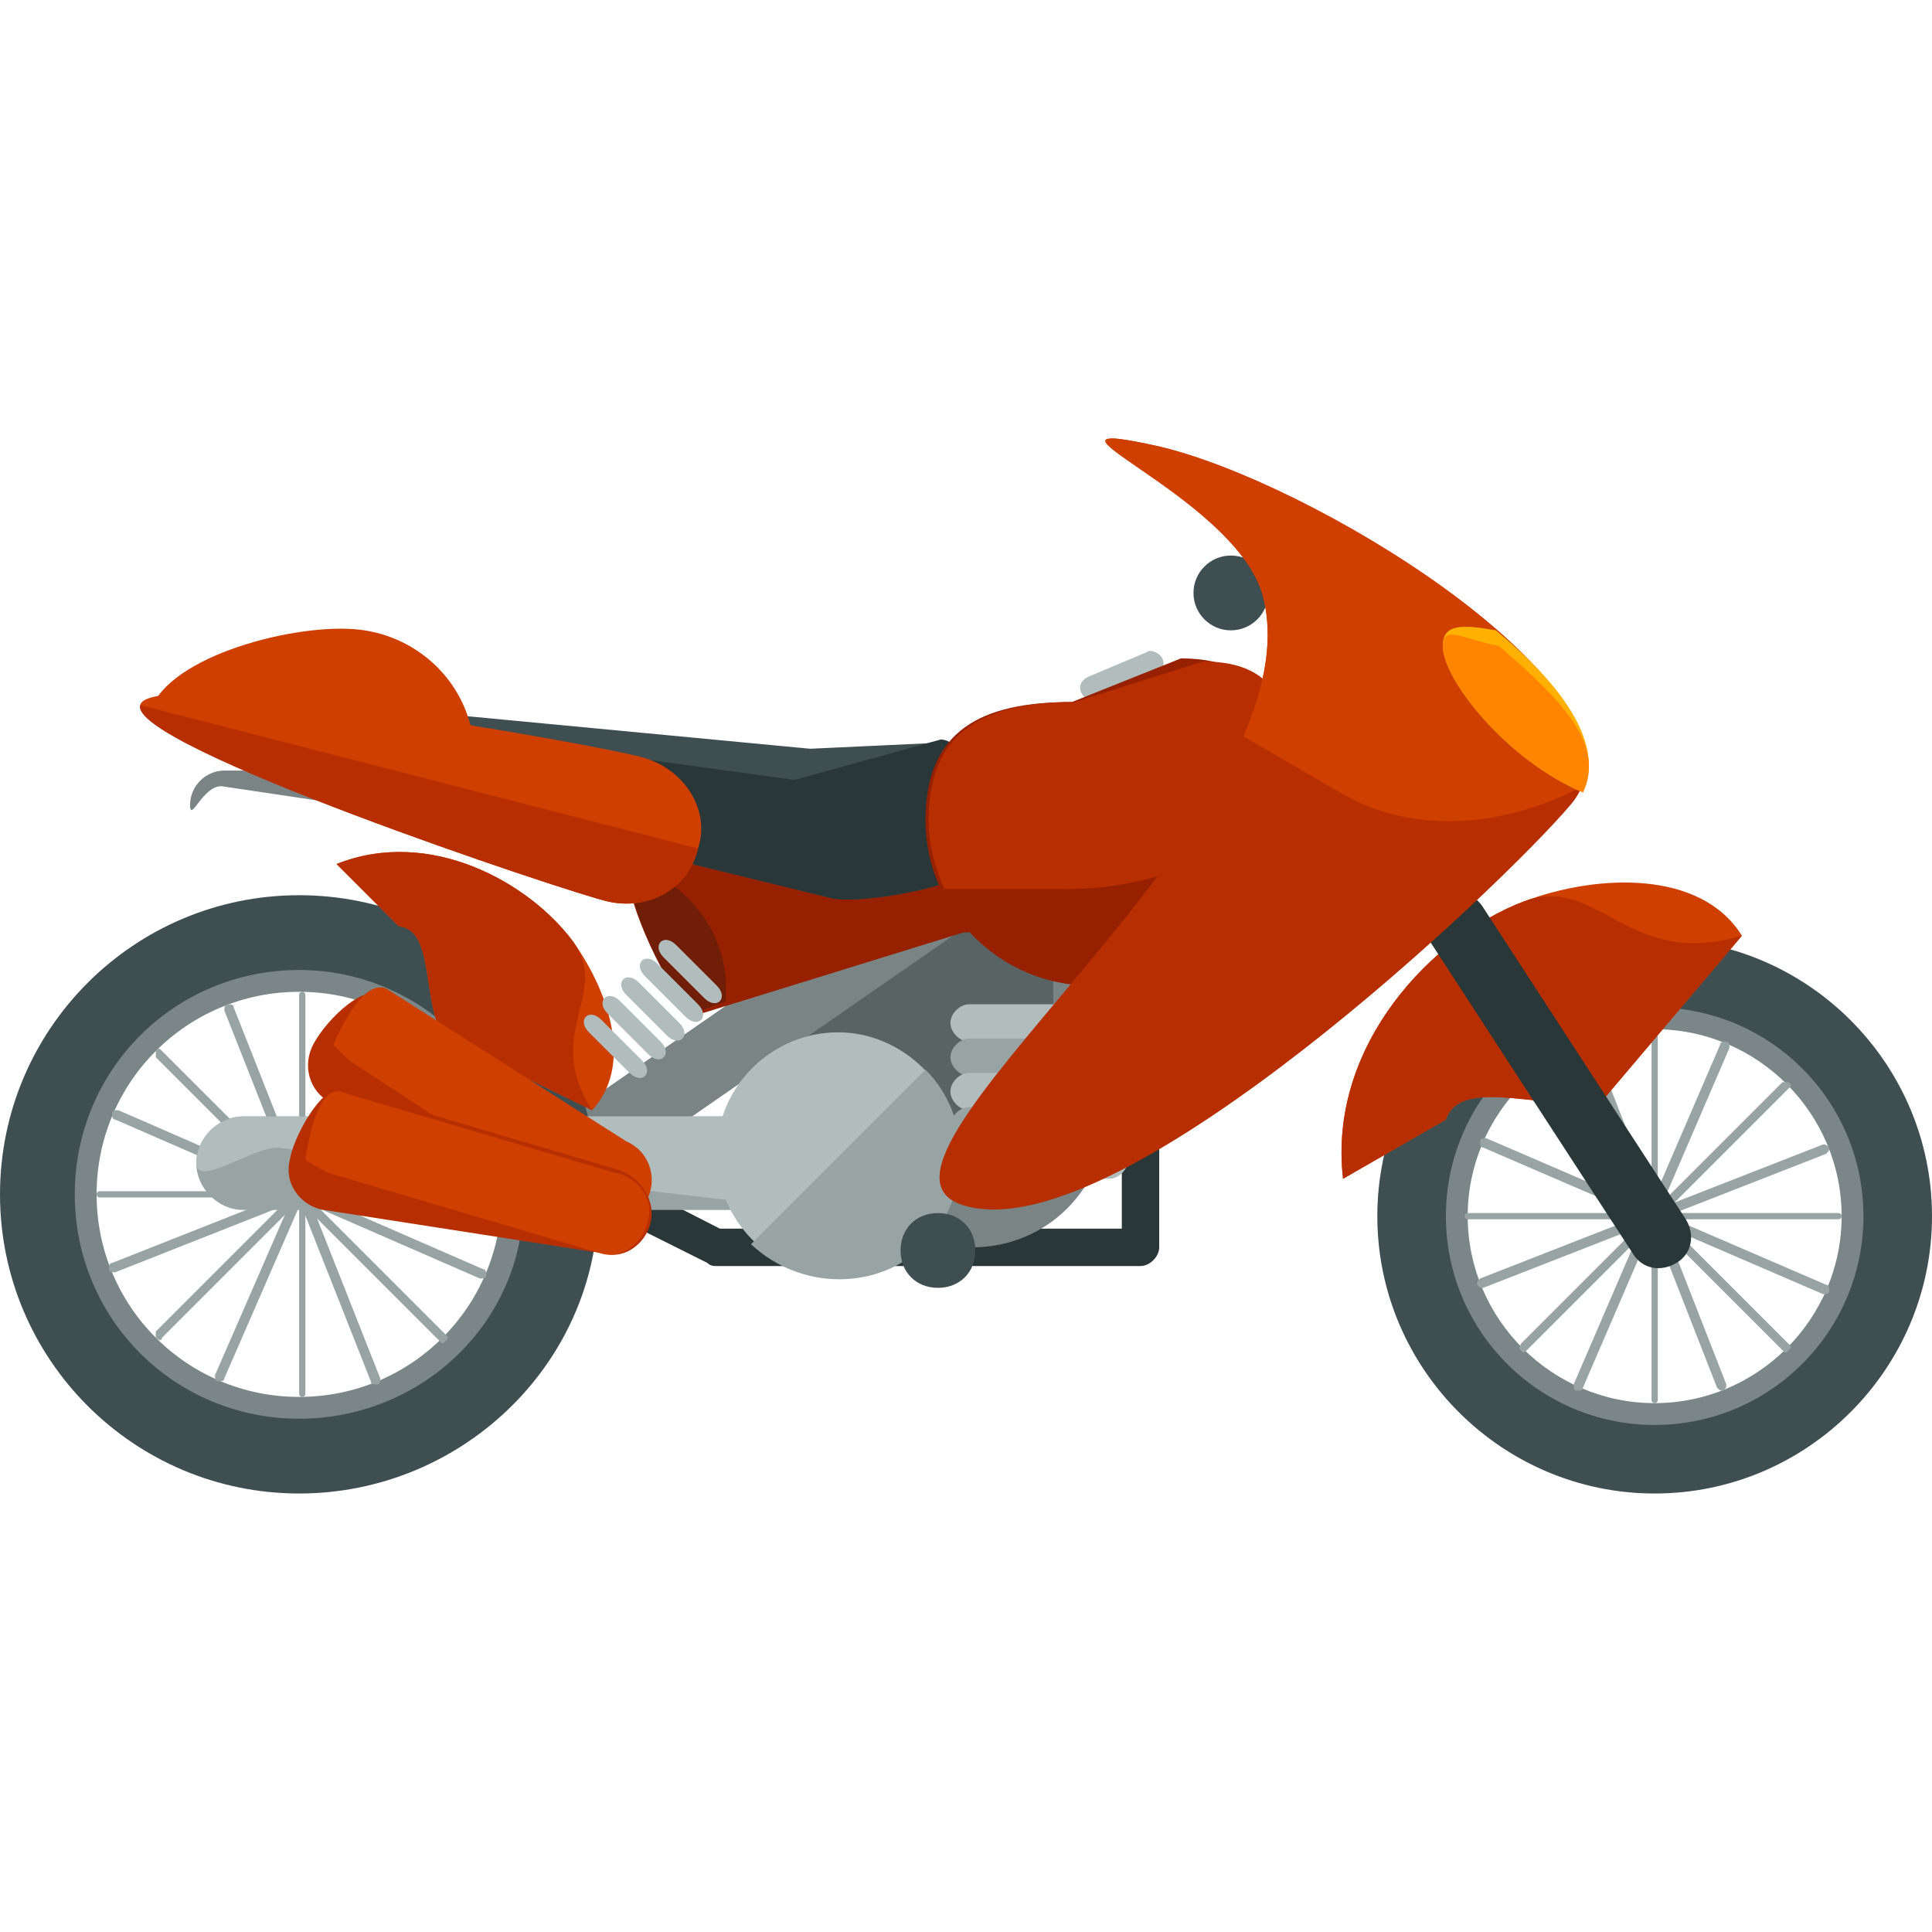
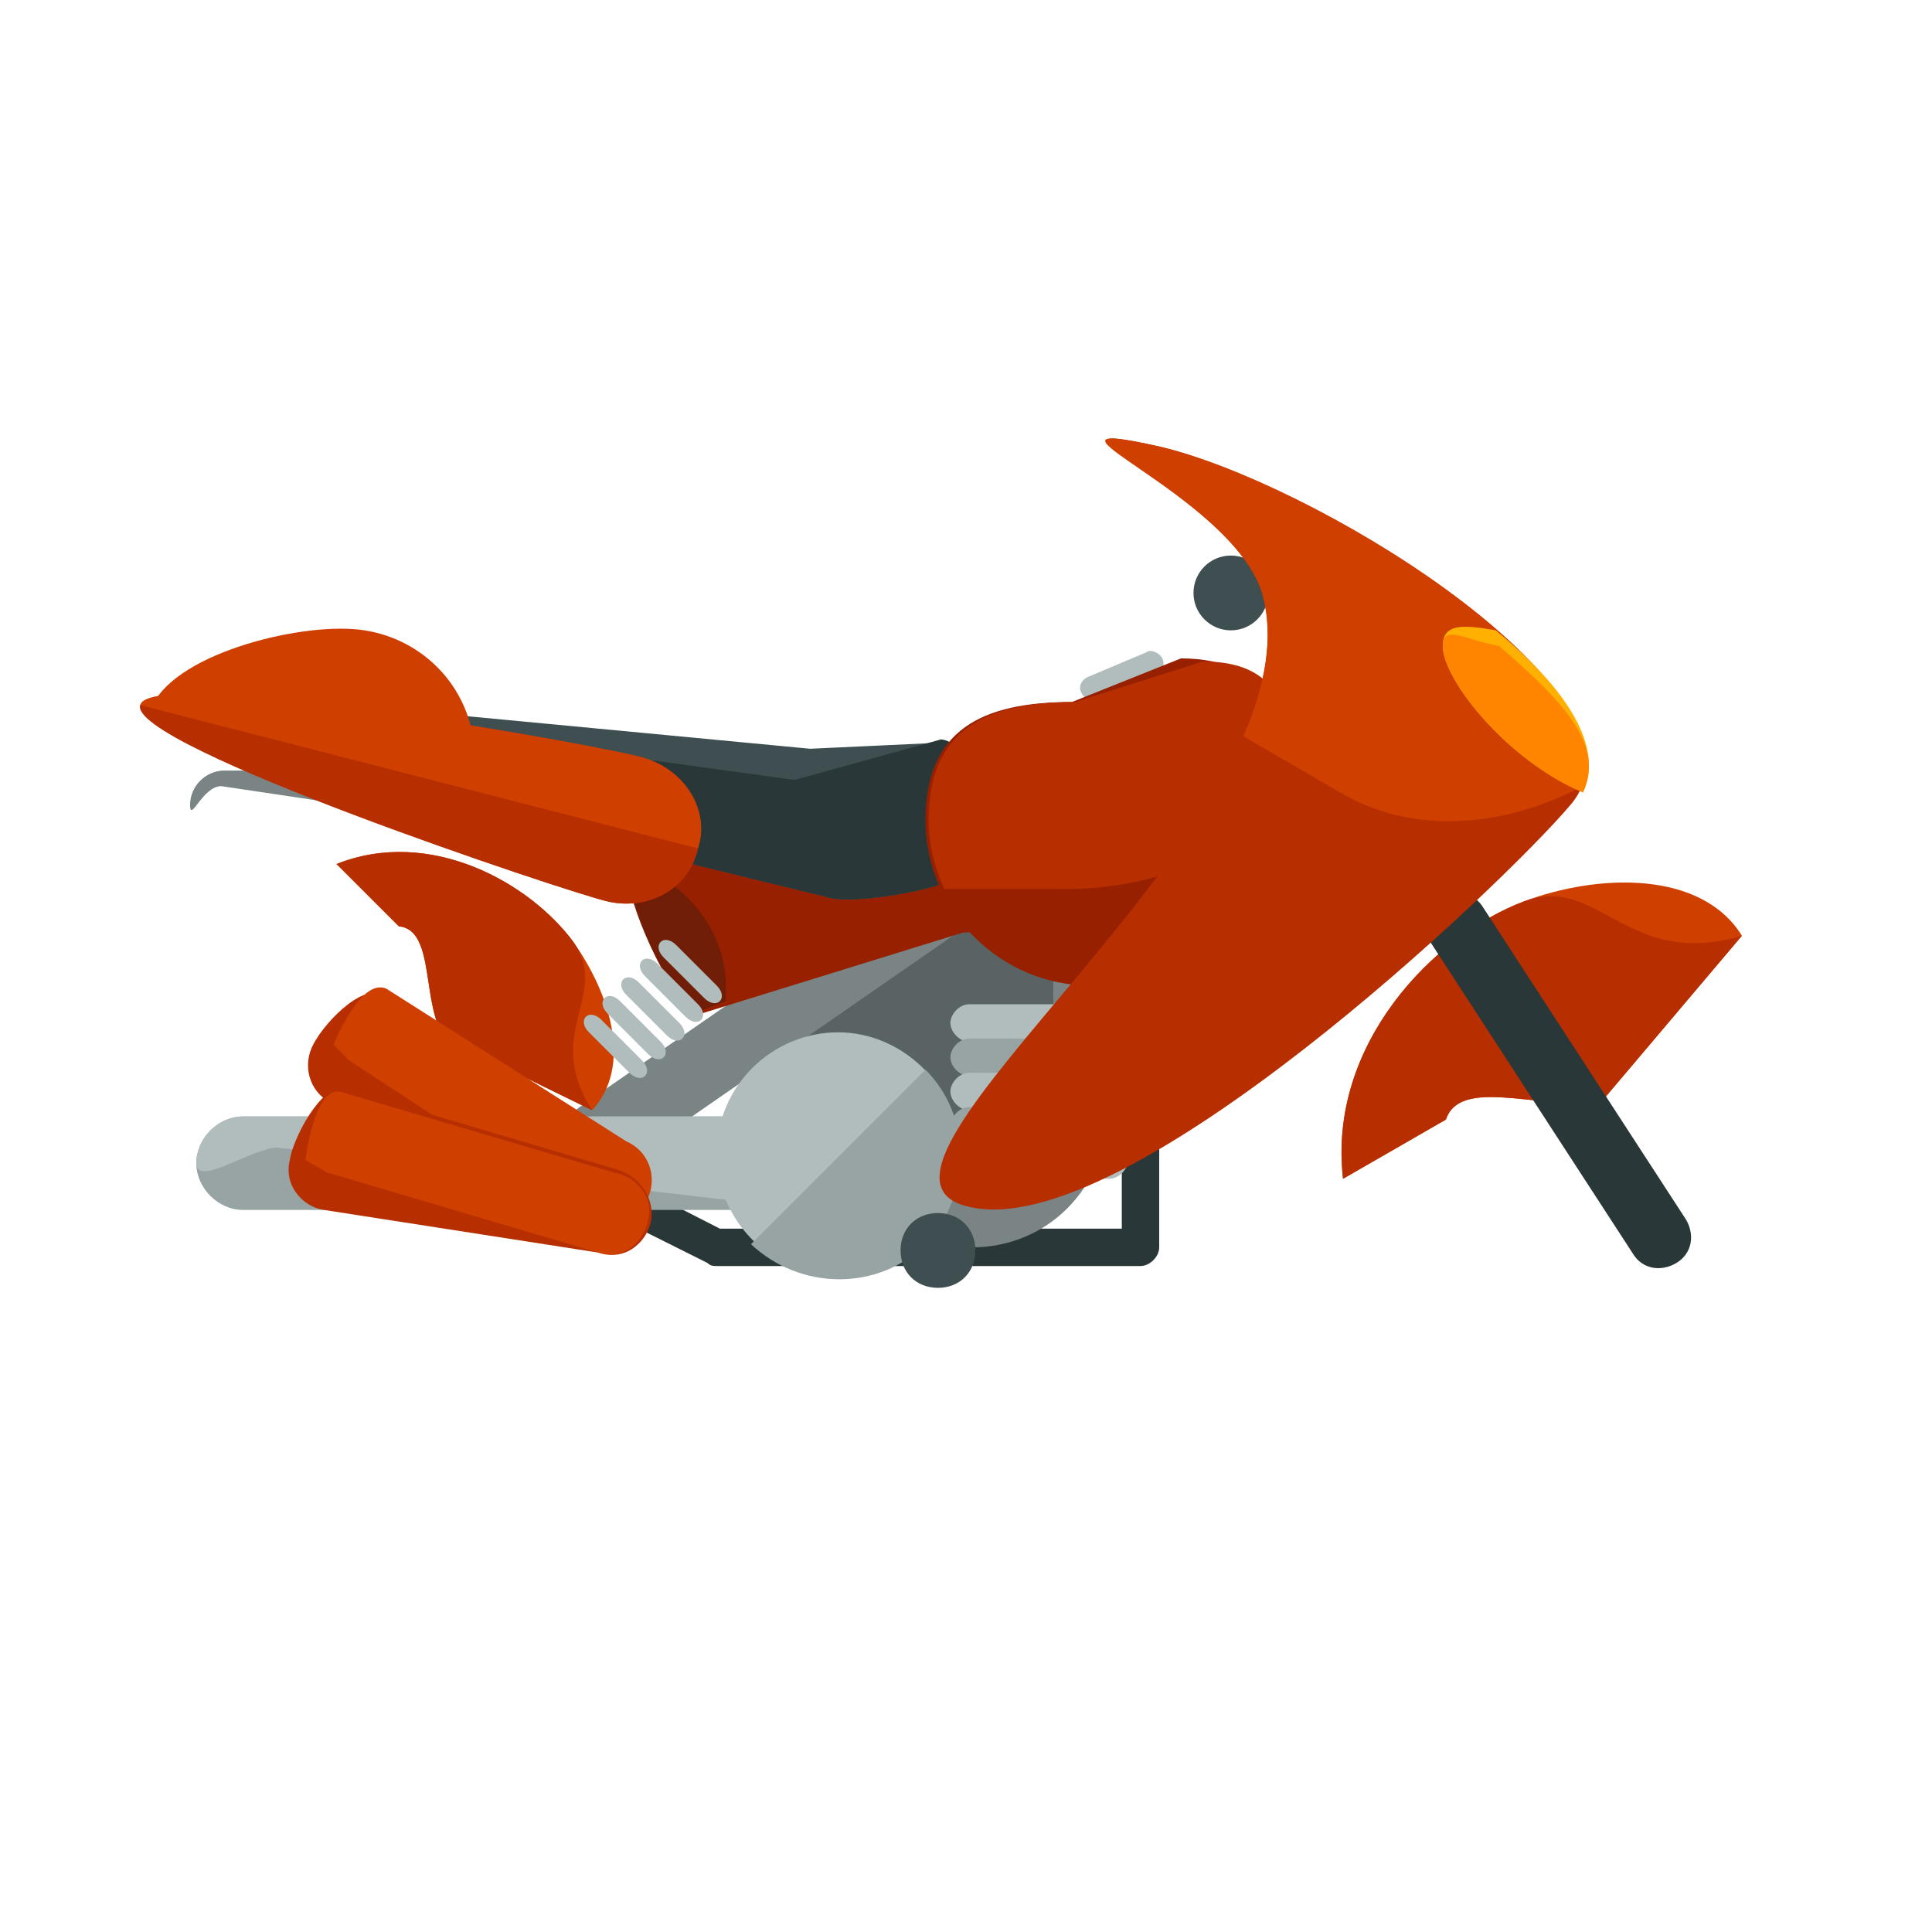
- <svg xmlns="http://www.w3.org/2000/svg" height="800px" width="800px" version="1.1" id="Layer_1" viewBox="0 0 496 496" xml:space="preserve">
-   <path style="fill:#7B8484;" d="M156.8,206.626c0,4.8-4,8.8-8.8,8.8l-91.2-13.6c-4.8,0-8,9.6-8,4.8l0,0c0-4.8,4-8.8,8.8-8.8h89.6  C152,197.026,156.8,201.826,156.8,206.626L156.8,206.626z" />
-   <path style="fill:#B1BCBC;" d="M298.4,169.026c0.8,1.6,0,3.2-1.6,4l-15.2,6.4c-1.6,0.8-3.2,0-4-1.6l0,0c-0.8-1.6,0-3.2,1.6-4  l15.2-6.4C295.2,166.626,297.6,167.426,298.4,169.026L298.4,169.026z" />
-   <path style="fill:#2A3738;" d="M292.8,325.026H184c-0.8,0-1.6,0-2.4-0.8l-36.8-18.4c-2.4-1.6-3.2-4-2.4-6.4c1.6-2.4,4-3.2,6.4-2.4  l36,18.4H288v-48l-11.2-11.2c-1.6-1.6-1.6-4.8,0-7.2c1.6-1.6,4.8-1.6,7.2,0l12,12c0.8,0.8,1.6,2.4,1.6,3.2v56  C297.6,322.626,295.2,325.026,292.8,325.026z" />
-   <path style="fill:#7B8484;" d="M284,285.826c0,19.2-15.2,34.4-34.4,34.4l0,0c-19.2,0-34.4-15.2-34.4-34.4v-33.6  c0-19.2,15.2-34.4,34.4-34.4l0,0c19.2,0,34.4,15.2,34.4,34.4V285.826z" />
-   <path style="fill:#5A6363;" d="M270.4,271.426c0,19.2-15.2,34.4-34.4,34.4l0,0c-19.2,0-34.4-15.2-34.4-34.4v-33.6  c0-19.2,15.2-34.4,34.4-34.4l0,0c19.2,0,34.4,15.2,34.4,34.4V271.426z" />
+ <svg xmlns="http://www.w3.org/2000/svg" width="100%" height="100%" viewBox="0 0 496 496" version="1.1" xml:space="preserve" style="fill-rule:evenodd;clip-rule:evenodd;stroke-linejoin:round;stroke-miterlimit:2;">
  <g>
-     <path style="fill:#7B8484;" d="M276,207.426c2.4,4,0.8,10.4-4.8,14.4l-112,77.6c-5.6,4-12,3.2-15.2-0.8l0,0   c-2.4-4-0.8-10.4,4.8-14.4l112-77.6C267.2,203.426,273.6,203.426,276,207.426L276,207.426z" />
-     <path style="fill:#7B8484;" d="M240,239.426c-1.6,4.8-7.2,7.2-12,5.6l-110.4-34.4c-5.6-1.6-8.8-7.2-7.2-11.2l0,0   c1.6-4.8,7.2-7.2,12-5.6l110.4,34.4C238.4,229.826,241.6,235.426,240,239.426L240,239.426z" />
+     <path d="M156.8,206.626C156.8,211.426 152.8,215.426 148,215.426L56.8,201.826C52,201.826 48.8,211.426 48.8,206.626C48.8,201.826 52.8,197.826 57.6,197.826L147.2,197.826C152,197.026 156.8,201.826 156.8,206.626Z" style="fill:#7b8484;fill-rule:nonzero;" />
  </g>
-   <path style="fill:#962000;" d="M259.2,227.426c0,6.4-5.6,12-12,12l-67.2,20.8c-6.4,0-18.4-27.2-18.4-33.6l10.4,0.8  c0-6.4,5.6-12,12-12h63.2C253.6,215.426,259.2,220.226,259.2,227.426L259.2,227.426z" />
-   <path style="fill:#701E08;" d="M172,226.626L172,226.626l-10.4-0.8c0,6.4,11.2,33.6,18.4,33.6l6.4-2.4v-3.2  C186.4,242.626,180.8,233.026,172,226.626z" />
-   <path style="fill:#3F4F51;" d="M252,220.226c-0.8,7.2-31.2,12-38.4,10.4l-114.4-28c-7.2-0.8-12.8-8-12-14.4l0,0  c0.8-7.2,3.2-8,11.2-6.4l109.6,10.4l34.4-1.6c7.2,0.8,1.6,9.6,0.8,16.8L252,220.226z" />
-   <path style="fill:#2A3738;" d="M252,220.226c-0.8,7.2-31.2,12-38.4,10.4l-114.4-28c-7.2-0.8-12.8-8-12-14.4l0,0  c0.8-7.2,4.8-3.2,12-2.4l104.8,14.4l37.6-10.4c7.2,0.8,1.6,9.6,0.8,16.8L252,220.226z" />
-   <path style="fill:#3F4F51;" d="M76.8,383.426c-42.4,0-76.8-34.4-76.8-76.8s34.4-76.8,76.8-76.8s76.8,34.4,76.8,76.8  C154.4,349.026,119.2,383.426,76.8,383.426z M76.8,251.426c-30.4,0-55.2,24.8-55.2,55.2c0,30.4,24.8,55.2,55.2,55.2  s55.2-24.8,55.2-55.2S107.2,251.426,76.8,251.426z" />
-   <path style="fill:#7A8687;" d="M76.8,364.226c-32,0-57.6-25.6-57.6-57.6s25.6-57.6,57.6-57.6s57.6,26.4,57.6,57.6  C135.2,338.626,108.8,364.226,76.8,364.226z M76.8,254.626c-28.8,0-52,23.2-52,52s23.2,52,52,52s52-23.2,52-52  S105.6,254.626,76.8,254.626z" />
  <g>
-     <path style="fill:#98A3A3;" d="M78.4,357.826c0,0.8-0.8,0.8-0.8,0.8l0,0c-0.8,0-0.8-0.8-0.8-0.8v-102.4c0-0.8,0.8-0.8,0.8-0.8l0,0   c0.8,0,0.8,0.8,0.8,0.8V357.826z" />
-     <path style="fill:#98A3A3;" d="M41.6,343.426c0,0.8-0.8,0.8-1.6,0l0,0c0,0,0-0.8,0-1.6l72.8-72.8c0.8-0.8,0.8-0.8,1.6,0l0,0   c0.8,0.8,0.8,0.8,0,1.6L41.6,343.426z" />
-     <path style="fill:#98A3A3;" d="M25.6,307.426c-0.8,0-0.8-0.8-0.8-0.8l0,0c0-0.8,0.8-0.8,0.8-0.8H128c0.8,0,0.8,0.8,0.8,0.8l0,0   c0,0.8-0.8,0.8-0.8,0.8H25.6z" />
-     <path style="fill:#98A3A3;" d="M40,271.426c0-0.8,0-1.6,0-1.6l0,0c0.8-0.8,0.8-0.8,1.6,0l72.8,72.8c0.8,0.8,0.8,0.8,0,1.6l0,0   c-0.8,0.8-0.8,0.8-1.6,0L40,271.426z" />
-     <path style="fill:#98A3A3;" d="M57.6,353.826c0,0.8-0.8,0.8-1.6,0.8l0,0c-0.8,0-0.8-0.8-0.8-1.6l40.8-93.6c0-0.8,0.8-0.8,1.6-0.8   l0,0c0.8,0,0.8,0.8,0.8,1.6L57.6,353.826z" />
-     <path style="fill:#98A3A3;" d="M29.6,326.626c-0.8,0-1.6,0-1.6-0.8l0,0c0-0.8,0-1.6,0.8-1.6l95.2-37.6c0.8,0,1.6,0,1.6,0.8l0,0   c0,0.8,0,1.6-0.8,1.6L29.6,326.626z" />
-     <path style="fill:#98A3A3;" d="M29.6,287.426c-0.8,0-0.8-0.8-0.8-1.6l0,0c0-0.8,0.8-0.8,1.6-0.8l93.6,40.8c0.8,0,0.8,0.8,0.8,1.6   l0,0c0,0.8-0.8,0.8-1.6,0.8L29.6,287.426z" />
-     <path style="fill:#98A3A3;" d="M57.6,259.426c0-0.8,0-1.6,0.8-1.6l0,0c0.8,0,1.6,0,1.6,0.8l37.6,95.2c0,0.8,0,1.6-0.8,1.6l0,0   c-0.8,0-1.6,0-1.6-0.8L57.6,259.426z" />
+     <path d="M298.4,169.026C299.2,170.626 298.4,172.226 296.8,173.026L281.6,179.426C280,180.226 278.4,179.426 277.6,177.826C276.8,176.226 277.6,174.626 279.2,173.826L294.4,167.426C295.2,166.626 297.6,167.426 298.4,169.026Z" style="fill:#b1bcbc;fill-rule:nonzero;" />
  </g>
-   <path style="fill:#3F4F51;" d="M424.8,383.426c-39.2,0-71.2-32-71.2-71.2s32-71.2,71.2-71.2s71.2,32,71.2,71.2  S464,383.426,424.8,383.426z M424.8,261.026c-28,0-51.2,23.2-51.2,51.2s23.2,51.2,51.2,51.2s51.2-23.2,51.2-51.2  S452.8,261.026,424.8,261.026z" />
-   <path style="fill:#7A8687;" d="M424.8,365.826c-29.6,0-53.6-24-53.6-53.6s24-53.6,53.6-53.6s53.6,24,53.6,53.6  S454.4,365.826,424.8,365.826z M424.8,264.226c-26.4,0-48,21.6-48,48s21.6,48,48,48s48-21.6,48-48S451.2,264.226,424.8,264.226z" />
  <g>
-     <path style="fill:#98A3A3;" d="M425.6,359.426c0,0.8-0.8,0.8-0.8,0.8l0,0c-0.8,0-0.8-0.8-0.8-0.8v-94.4c0-0.8,0.8-0.8,0.8-0.8l0,0   c0.8,0,0.8,0.8,0.8,0.8V359.426z" />
-     <path style="fill:#98A3A3;" d="M392,346.626c-0.8,0.8-0.8,0.8-1.6,0l0,0c-0.8-0.8,0-0.8,0-1.6l67.2-67.2c0.8,0,0.8,0,1.6,0l0,0   c0.8,0.8,0.8,0.8,0,1.6L392,346.626z" />
-     <path style="fill:#98A3A3;" d="M376.8,313.026c-0.8,0-0.8-0.8-0.8-0.8l0,0c0-0.8,0.8-0.8,0.8-0.8H472c0.8,0,0.8,0.8,0.8,0.8l0,0   c0,0.8-0.8,0.8-0.8,0.8H376.8z" />
-     <path style="fill:#98A3A3;" d="M390.4,279.426c-0.8-0.8-0.8-0.8,0-1.6l0,0c0.8,0,0.8,0,1.6,0l67.2,67.2c0.8,0.8,0.8,0.8,0,1.6l0,0   c-0.8,0.8-0.8,0.8-1.6,0L390.4,279.426z" />
-     <path style="fill:#98A3A3;" d="M406.4,356.226c0,0.8-0.8,0.8-1.6,0.8l0,0c-0.8,0-0.8-0.8-0.8-1.6l37.6-87.2c0-0.8,0.8-0.8,1.6-0.8   l0,0c0.8,0,0.8,0.8,0.8,1.6L406.4,356.226z" />
-     <path style="fill:#98A3A3;" d="M380.8,330.626c-0.8,0-0.8,0-1.6-0.8l0,0c0-0.8,0-0.8,0.8-1.6l88-34.4c0.8,0,0.8,0,1.6,0.8l0,0   c0,0.8,0,0.8-0.8,1.6L380.8,330.626z" />
-     <path style="fill:#98A3A3;" d="M380.8,294.626c-0.8,0-0.8-0.8-0.8-1.6l0,0c0-0.8,0.8-0.8,1.6-0.8l87.2,37.6c0.8,0,0.8,0.8,0.8,1.6   l0,0c0,0.8-0.8,0.8-1.6,0.8L380.8,294.626z" />
-     <path style="fill:#98A3A3;" d="M406.4,268.226c0-0.8,0-0.8,0.8-1.6l0,0c0.8,0,0.8,0,1.6,0.8l34.4,88c0,0.8,0,0.8-0.8,1.6l0,0   c-0.8,0-0.8,0-1.6-0.8L406.4,268.226z" />
+     <path d="M292.8,325.026L184,325.026C183.2,325.026 182.4,325.026 181.6,324.226L144.8,305.826C142.4,304.226 141.6,301.826 142.4,299.426C144,297.026 146.4,296.226 148.8,297.026L184.8,315.426L288,315.426L288,267.426L276.8,256.226C275.2,254.626 275.2,251.426 276.8,249.026C278.4,247.426 281.6,247.426 284,249.026L296,261.026C296.8,261.826 297.6,263.426 297.6,264.226L297.6,320.226C297.6,322.626 295.2,325.026 292.8,325.026Z" style="fill:#2a3738;fill-rule:nonzero;" />
  </g>
-   <path style="fill:#CE3F00;" d="M371.2,287.426c4-12,28-0.8,40.8-5.6l35.2-41.6c-10.4-16.8-36.8-16-56-8.8  c-23.2,8.8-50.4,36.8-46.4,71.2L371.2,287.426z" />
-   <path style="fill:#B72F00;" d="M371.2,287.426c4-12,28-0.8,40.8-5.6l35.2-41.6c-29.6,8.8-36.8-16-56-8.8  c-23.2,8.8-50.4,36.8-46.4,71.2L371.2,287.426z" />
-   <path style="fill:#98A3A3;" d="M220.8,298.626c0,6.4-5.6,12-12,12H62.4c-6.4,0-12-5.6-12-12l0,0c0-6.4,5.6-12,12-12h146.4  C216,286.626,220.8,292.226,220.8,298.626L220.8,298.626z" />
-   <path style="fill:#B1BCBC;" d="M220.8,298.626c0,6.4-5.6,12-12,12l-137.6-16c-6.4,0-20.8,10.4-20.8,4l0,0c0-6.4,5.6-12,12-12h146.4  C216,286.626,220.8,292.226,220.8,298.626L220.8,298.626z" />
-   <path style="fill:#CE3F00;" d="M102.4,237.826c9.6,0.8,5.6,20.8,12,28.8l37.6,18.4c10.4-11.2,4.8-29.6-4.8-43.2  c-11.2-15.2-36.8-29.6-60.8-20L102.4,237.826z" />
-   <path style="fill:#B72F00;" d="M102.4,237.826c9.6,0.8,5.6,20.8,12,28.8l37.6,18.4c-12.8-20,4.8-29.6-4.8-43.2  c-11.2-15.2-36.8-29.6-60.8-20L102.4,237.826z" />
-   <path style="fill:#B1BCBC;" d="M246.4,296.226c0,17.6-14.4,31.2-31.2,31.2l0,0c-17.6,0-31.2-14.4-31.2-31.2l0,0  c0-17.6,14.4-31.2,31.2-31.2l0,0C232,265.026,246.4,279.426,246.4,296.226L246.4,296.226z" />
-   <path style="fill:#98A3A3;" d="M237.6,274.626L237.6,274.626c12,12,12,32,0,44.8l0,0c-12,12-32,12-44.8,0l0,0" />
-   <path style="fill:#962000;" d="M336,210.626c0,23.2-19.2,42.4-42.4,42.4H280c-23.2,0-42.4-19.2-42.4-42.4l0,0  c0-23.2,14.4-30.4,37.6-30.4l28-11.2C327.2,169.026,336,187.426,336,210.626L336,210.626z" />
-   <path style="fill:#B72F00;" d="M333.6,192.226c-4-13.6-8-22.4-24.8-22.4l-32.8,10.4c-23.2,0-37.6,7.2-37.6,30.4c0,6.4,1.6,12,4,17.6  c2.4,0,4.8,0,8,0h20.8C303.2,229.026,329.6,213.026,333.6,192.226z" />
-   <path style="fill:#2A3738;" d="M432.8,313.026c2.4,4,1.6,8.8-2.4,11.2l0,0c-4,2.4-8.8,1.6-11.2-2.4l-52-80c-2.4-4-1.6-8.8,2.4-11.2  l0,0c4-2.4,8.8-1.6,11.2,2.4L432.8,313.026z" />
-   <path style="fill:#B1BCBC;" d="M289.6,262.626c0,2.4-2.4,4.8-4.8,4.8h-36c-2.4,0-4.8-2.4-4.8-4.8l0,0c0-2.4,2.4-4.8,4.8-4.8h36  C287.2,257.826,289.6,260.226,289.6,262.626L289.6,262.626z" />
-   <path style="fill:#98A3A3;" d="M289.6,271.426c0,2.4-2.4,4.8-4.8,4.8h-36c-2.4,0-4.8-2.4-4.8-4.8l0,0c0-2.4,2.4-4.8,4.8-4.8h36  C287.2,266.626,289.6,269.026,289.6,271.426L289.6,271.426z" />
-   <path style="fill:#B1BCBC;" d="M289.6,280.226c0,2.4-2.4,4.8-4.8,4.8h-36c-2.4,0-4.8-2.4-4.8-4.8l0,0c0-2.4,2.4-4.8,4.8-4.8h36  C287.2,275.426,289.6,277.826,289.6,280.226L289.6,280.226z" />
-   <path style="fill:#98A3A3;" d="M289.6,289.026c0,2.4-2.4,4.8-4.8,4.8h-36c-2.4,0-4.8-2.4-4.8-4.8l0,0c0-2.4,2.4-4.8,4.8-4.8h36  C287.2,285.026,289.6,286.626,289.6,289.026L289.6,289.026z" />
-   <path style="fill:#B1BCBC;" d="M289.6,297.826c0,2.4-2.4,4.8-4.8,4.8h-36c-2.4,0-4.8-2.4-4.8-4.8l0,0c0-2.4,2.4-4.8,4.8-4.8h36  C287.2,293.826,289.6,295.426,289.6,297.826L289.6,297.826z" />
-   <circle style="fill:#3F4F51;" cx="316" cy="152.226" r="9.6" />
-   <path style="fill:#CE3F00;" d="M179.2,217.826c-2.4,10.4-12.8,16-23.2,13.6s-122.4-40-120-50.4s119.2,10.4,129.6,13.6  C176,197.826,182.4,208.226,179.2,217.826z" />
-   <path style="fill:#B72F00;" d="M179.2,217.826c-2.4,10.4-12.8,16-23.2,13.6s-123.2-40-120-50.4" />
-   <path style="fill:#3F4F51;" d="M250.4,321.026c0,5.6-4,9.6-9.6,9.6l0,0c-5.6,0-9.6-4-9.6-9.6l0,0c0-5.6,4-9.6,9.6-9.6l0,0  C246.4,311.426,250.4,315.426,250.4,321.026L250.4,321.026z" />
  <g>
-     <path style="fill:#B1BCBC;" d="M164.8,272.226c1.6,1.6,1.6,3.2,0.8,4l0,0c-0.8,0.8-2.4,0.8-4-0.8l-10.4-10.4   c-1.6-1.6-1.6-3.2-0.8-4l0,0c0.8-0.8,2.4-0.8,4,0.8L164.8,272.226z" />
-     <path style="fill:#B1BCBC;" d="M169.6,267.426c1.6,1.6,1.6,3.2,0.8,4l0,0c-0.8,0.8-2.4,0.8-4-0.8l-10.4-10.4   c-1.6-1.6-1.6-3.2-0.8-4l0,0c0.8-0.8,2.4-0.8,4,0.8L169.6,267.426z" />
-     <path style="fill:#B1BCBC;" d="M174.4,262.626c1.6,1.6,1.6,3.2,0.8,4l0,0c-0.8,0.8-2.4,0.8-4-0.8l-10.4-10.4   c-1.6-1.6-1.6-3.2-0.8-4l0,0c0.8-0.8,2.4-0.8,4,0.8L174.4,262.626z" />
-     <path style="fill:#B1BCBC;" d="M179.2,257.826c1.6,1.6,1.6,3.2,0.8,4l0,0c-0.8,0.8-2.4,0.8-4-0.8l-10.4-10.4   c-1.6-1.6-1.6-3.2-0.8-4l0,0c0.8-0.8,2.4-0.8,4,0.8L179.2,257.826z" />
-     <path style="fill:#B1BCBC;" d="M184,253.026c1.6,1.6,1.6,3.2,0.8,4l0,0c-0.8,0.8-2.4,0.8-4-0.8l-10.4-10.4c-1.6-1.6-1.6-3.2-0.8-4   l0,0c0.8-0.8,2.4-0.8,4,0.8L184,253.026z" />
+     <path d="M284,285.826C284,305.026 268.8,320.226 249.6,320.226C230.4,320.226 215.2,305.026 215.2,285.826L215.2,252.226C215.2,233.026 230.4,217.826 249.6,217.826C268.8,217.826 284,233.026 284,252.226L284,285.826Z" style="fill:#7b8484;fill-rule:nonzero;" />
  </g>
-   <path style="fill:#B72F00;" d="M165.6,308.226c-2.4,5.6-8.8,8-14.4,5.6l-65.6-30.4c-5.6-2.4-8-8.8-5.6-14.4l0,0  c2.4-5.6,12.8-16.8,18.4-13.6l61.6,39.2C165.6,296.226,168,302.626,165.6,308.226L165.6,308.226z" />
-   <path style="fill:#CE3F00;" d="M89.6,272.226l-4-4c2.4-5.6,8-16.8,13.6-14.4l61.6,39.2c5.6,2.4,8,8.8,5.6,14.4l0,0  c-2.4,5.6-8.8,8-14.4,5.6" />
-   <path style="fill:#B72F00;" d="M167.2,313.026c-0.8,5.6-6.4,10.4-12,8.8l-72-11.2c-5.6-0.8-10.4-6.4-8.8-12.8l0,0  c0.8-5.6,8-19.2,13.6-18.4l70.4,20.8C164,301.826,168,307.426,167.2,313.026L167.2,313.026z" />
-   <path style="fill:#CE3F00;" d="M84,301.026l-5.6-3.2c0.8-5.6,3.2-18.4,8.8-17.6l70.4,20.8c5.6,0.8,10.4,6.4,8.8,12l0,0  c-0.8,5.6-6.4,10.4-12,8.8" />
-   <path style="fill:#B72F00;" d="M403.2,206.626c-17.6,20.8-114.4,112.8-154.4,103.2c-40-8.8,92-100,75.2-157.6  c-8-25.6-65.6-46.4-26.4-37.6C337.6,124.226,427.2,178.626,403.2,206.626z" />
-   <path style="fill:#CE3F00;" d="M297.6,114.626c-40-8.8,18.4,12,26.4,37.6c3.2,11.2,0.8,24-4.8,36.8l24.8,14.4  c17.6,10.4,40,9.6,60.8-0.8C419.2,173.826,336,123.426,297.6,114.626z" />
-   <path style="fill:#FFB000;" d="M370.4,165.826c0,8.8,16.8,29.6,36,37.6c5.6-12-4.8-27.2-22.4-41.6  C375.2,160.226,370.4,160.226,370.4,165.826z" />
-   <path style="fill:#FF8500;" d="M370.4,165.826c0,8.8,16.8,29.6,36,37.6c5.6-12-4.8-23.2-21.6-37.6  C376,164.226,370.4,160.226,370.4,165.826z" />
-   <path style="fill:#CE3F00;" d="M121.6,190.626c-1.6-14.4-12.8-26.4-28-28.8c-15.2-2.4-48,5.6-54.4,19.2L121.6,190.626z" />
+   <g>
+     <path d="M270.4,271.426C270.4,290.626 255.2,305.826 236,305.826C216.8,305.826 201.6,290.626 201.6,271.426L201.6,237.826C201.6,218.626 216.8,203.426 236,203.426C255.2,203.426 270.4,218.626 270.4,237.826L270.4,271.426Z" style="fill:#5a6363;fill-rule:nonzero;" />
+   </g>
+   <g>
+     <path d="M276,207.426C278.4,211.426 276.8,217.826 271.2,221.826L159.2,299.426C153.6,303.426 147.2,302.626 144,298.626C141.6,294.626 143.2,288.226 148.8,284.226L260.8,206.626C267.2,203.426 273.6,203.426 276,207.426Z" style="fill:#7b8484;fill-rule:nonzero;" />
+     <path d="M240,239.426C238.4,244.226 232.8,246.626 228,245.026L117.6,210.626C112,209.026 108.8,203.426 110.4,199.426C112,194.626 117.6,192.226 122.4,193.826L232.8,228.226C238.4,229.826 241.6,235.426 240,239.426Z" style="fill:#7b8484;fill-rule:nonzero;" />
+   </g>
+   <g>
+     <path d="M259.2,227.426C259.2,233.826 253.6,239.426 247.2,239.426L180,260.226C173.6,260.226 161.6,233.026 161.6,226.626L172,227.426C172,221.026 177.6,215.426 184,215.426L247.2,215.426C253.6,215.426 259.2,220.226 259.2,227.426Z" style="fill:#962000;fill-rule:nonzero;" />
+   </g>
+   <g>
+     <path d="M172,226.626L161.6,225.826C161.6,232.226 172.8,259.426 180,259.426L186.4,257.026L186.4,253.826C186.4,242.626 180.8,233.026 172,226.626Z" style="fill:#701e08;fill-rule:nonzero;" />
+   </g>
+   <g>
+     <path d="M252,220.226C251.2,227.426 220.8,232.226 213.6,230.626L99.2,202.626C92,201.826 86.4,194.626 87.2,188.226C88,181.026 90.4,180.226 98.4,181.826L208,192.226L242.4,190.626C249.6,191.426 244,200.226 243.2,207.426L252,220.226Z" style="fill:#3f4f51;fill-rule:nonzero;" />
+   </g>
+   <g>
+     <path d="M252,220.226C251.2,227.426 220.8,232.226 213.6,230.626L99.2,202.626C92,201.826 86.4,194.626 87.2,188.226C88,181.026 92,185.026 99.2,185.826L204,200.226L241.6,189.826C248.8,190.626 243.2,199.426 242.4,206.626L252,220.226Z" style="fill:#2a3738;fill-rule:nonzero;" />
+   </g>
+   <g>
+     <path d="M371.2,287.426C375.2,275.426 399.2,286.626 412,281.826L447.2,240.226C436.8,223.426 410.4,224.226 391.2,231.426C368,240.226 340.8,268.226 344.8,302.626L371.2,287.426Z" style="fill:#ce3f00;fill-rule:nonzero;" />
+   </g>
+   <g>
+     <path d="M371.2,287.426C375.2,275.426 399.2,286.626 412,281.826L447.2,240.226C417.6,249.026 410.4,224.226 391.2,231.426C368,240.226 340.8,268.226 344.8,302.626L371.2,287.426Z" style="fill:#b72f00;fill-rule:nonzero;" />
+   </g>
+   <g>
+     <path d="M220.8,298.626C220.8,305.026 215.2,310.626 208.8,310.626L62.4,310.626C56,310.626 50.4,305.026 50.4,298.626C50.4,292.226 56,286.626 62.4,286.626L208.8,286.626C216,286.626 220.8,292.226 220.8,298.626Z" style="fill:#98a3a3;fill-rule:nonzero;" />
+   </g>
+   <g>
+     <path d="M220.8,298.626C220.8,305.026 215.2,310.626 208.8,310.626L71.2,294.626C64.8,294.626 50.4,305.026 50.4,298.626C50.4,292.226 56,286.626 62.4,286.626L208.8,286.626C216,286.626 220.8,292.226 220.8,298.626Z" style="fill:#b1bcbc;fill-rule:nonzero;" />
+   </g>
+   <g>
+     <path d="M102.4,237.826C112,238.626 108,258.626 114.4,266.626L152,285.026C162.4,273.826 156.8,255.426 147.2,241.826C136,226.626 110.4,212.226 86.4,221.826L102.4,237.826Z" style="fill:#ce3f00;fill-rule:nonzero;" />
+   </g>
+   <g>
+     <path d="M102.4,237.826C112,238.626 108,258.626 114.4,266.626L152,285.026C139.2,265.026 156.8,255.426 147.2,241.826C136,226.626 110.4,212.226 86.4,221.826L102.4,237.826Z" style="fill:#b72f00;fill-rule:nonzero;" />
+   </g>
+   <g>
+     <path d="M246.4,296.226C246.4,313.826 232,327.426 215.2,327.426C197.6,327.426 184,313.026 184,296.226C184,278.626 198.4,265.026 215.2,265.026C232,265.026 246.4,279.426 246.4,296.226Z" style="fill:#b1bcbc;fill-rule:nonzero;" />
+   </g>
+   <g>
+     <path d="M237.6,274.626C249.6,286.626 249.6,306.626 237.6,319.426C225.6,331.426 205.6,331.426 192.8,319.426" style="fill:#98a3a3;fill-rule:nonzero;" />
+   </g>
+   <g>
+     <path d="M336,210.626C336,233.826 316.8,253.026 293.6,253.026L280,253.026C256.8,253.026 237.6,233.826 237.6,210.626C237.6,187.426 252,180.226 275.2,180.226L303.2,169.026C327.2,169.026 336,187.426 336,210.626Z" style="fill:#962000;fill-rule:nonzero;" />
+   </g>
+   <g>
+     <path d="M333.6,192.226C329.6,178.626 325.6,169.826 308.8,169.826L276,180.226C252.8,180.226 238.4,187.426 238.4,210.626C238.4,217.026 240,222.626 242.4,228.226L271.2,228.226C303.2,229.026 329.6,213.026 333.6,192.226Z" style="fill:#b72f00;fill-rule:nonzero;" />
+   </g>
+   <g>
+     <path d="M432.8,313.026C435.2,317.026 434.4,321.826 430.4,324.226C426.4,326.626 421.6,325.826 419.2,321.826L367.2,241.826C364.8,237.826 365.6,233.026 369.6,230.626C373.6,228.226 378.4,229.026 380.8,233.026L432.8,313.026Z" style="fill:#2a3738;fill-rule:nonzero;" />
+   </g>
+   <g>
+     <path d="M289.6,262.626C289.6,265.026 287.2,267.426 284.8,267.426L248.8,267.426C246.4,267.426 244,265.026 244,262.626C244,260.226 246.4,257.826 248.8,257.826L284.8,257.826C287.2,257.826 289.6,260.226 289.6,262.626Z" style="fill:#b1bcbc;fill-rule:nonzero;" />
+   </g>
+   <g>
+     <path d="M289.6,271.426C289.6,273.826 287.2,276.226 284.8,276.226L248.8,276.226C246.4,276.226 244,273.826 244,271.426C244,269.026 246.4,266.626 248.8,266.626L284.8,266.626C287.2,266.626 289.6,269.026 289.6,271.426Z" style="fill:#98a3a3;fill-rule:nonzero;" />
+   </g>
+   <g>
+     <path d="M289.6,280.226C289.6,282.626 287.2,285.026 284.8,285.026L248.8,285.026C246.4,285.026 244,282.626 244,280.226C244,277.826 246.4,275.426 248.8,275.426L284.8,275.426C287.2,275.426 289.6,277.826 289.6,280.226Z" style="fill:#b1bcbc;fill-rule:nonzero;" />
+   </g>
+   <g>
+     <path d="M289.6,289.026C289.6,291.426 287.2,293.826 284.8,293.826L248.8,293.826C246.4,293.826 244,291.426 244,289.026C244,286.626 246.4,284.226 248.8,284.226L284.8,284.226C287.2,285.026 289.6,286.626 289.6,289.026Z" style="fill:#98a3a3;fill-rule:nonzero;" />
+   </g>
+   <g>
+     <path d="M289.6,297.826C289.6,300.226 287.2,302.626 284.8,302.626L248.8,302.626C246.4,302.626 244,300.226 244,297.826C244,295.426 246.4,293.026 248.8,293.026L284.8,293.026C287.2,293.826 289.6,295.426 289.6,297.826Z" style="fill:#b1bcbc;fill-rule:nonzero;" />
+   </g>
+   <g>
+     <circle cx="316" cy="152.226" r="9.6" style="fill:#3f4f51;" />
+   </g>
+   <g>
+     <path d="M179.2,217.826C176.8,228.226 166.4,233.826 156,231.426C145.6,229.026 33.6,191.426 36,181.026C38.4,170.626 155.2,191.426 165.6,194.626C176,197.826 182.4,208.226 179.2,217.826Z" style="fill:#ce3f00;fill-rule:nonzero;" />
+   </g>
+   <g>
+     <path d="M179.2,217.826C176.8,228.226 166.4,233.826 156,231.426C145.6,229.026 32.8,191.426 36,181.026" style="fill:#b72f00;fill-rule:nonzero;" />
+   </g>
+   <g>
+     <path d="M250.4,321.026C250.4,326.626 246.4,330.626 240.8,330.626C235.2,330.626 231.2,326.626 231.2,321.026C231.2,315.426 235.2,311.426 240.8,311.426C246.4,311.426 250.4,315.426 250.4,321.026Z" style="fill:#3f4f51;fill-rule:nonzero;" />
+   </g>
+   <g>
+     <path d="M164.8,272.226C166.4,273.826 166.4,275.426 165.6,276.226C164.8,277.026 163.2,277.026 161.6,275.426L151.2,265.026C149.6,263.426 149.6,261.826 150.4,261.026C151.2,260.226 152.8,260.226 154.4,261.826L164.8,272.226Z" style="fill:#b1bcbc;fill-rule:nonzero;" />
+     <path d="M169.6,267.426C171.2,269.026 171.2,270.626 170.4,271.426C169.6,272.226 168,272.226 166.4,270.626L156,260.226C154.4,258.626 154.4,257.026 155.2,256.226C156,255.426 157.6,255.426 159.2,257.026L169.6,267.426Z" style="fill:#b1bcbc;fill-rule:nonzero;" />
+     <path d="M174.4,262.626C176,264.226 176,265.826 175.2,266.626C174.4,267.426 172.8,267.426 171.2,265.826L160.8,255.426C159.2,253.826 159.2,252.226 160,251.426C160.8,250.626 162.4,250.626 164,252.226L174.4,262.626Z" style="fill:#b1bcbc;fill-rule:nonzero;" />
+     <path d="M179.2,257.826C180.8,259.426 180.8,261.026 180,261.826C179.2,262.626 177.6,262.626 176,261.026L165.6,250.626C164,249.026 164,247.426 164.8,246.626C165.6,245.826 167.2,245.826 168.8,247.426L179.2,257.826Z" style="fill:#b1bcbc;fill-rule:nonzero;" />
+     <path d="M184,253.026C185.6,254.626 185.6,256.226 184.8,257.026C184,257.826 182.4,257.826 180.8,256.226L170.4,245.826C168.8,244.226 168.8,242.626 169.6,241.826C170.4,241.026 172,241.026 173.6,242.626L184,253.026Z" style="fill:#b1bcbc;fill-rule:nonzero;" />
+   </g>
+   <g>
+     <path d="M165.6,308.226C163.2,313.826 156.8,316.226 151.2,313.826L85.6,283.426C80,281.026 77.6,274.626 80,269.026C82.4,263.426 92.8,252.226 98.4,255.426L160,294.626C165.6,296.226 168,302.626 165.6,308.226Z" style="fill:#b72f00;fill-rule:nonzero;" />
+   </g>
+   <g>
+     <path d="M89.6,272.226L85.6,268.226C88,262.626 93.6,251.426 99.2,253.826L160.8,293.026C166.4,295.426 168.8,301.826 166.4,307.426C164,313.026 157.6,315.426 152,313.026" style="fill:#ce3f00;fill-rule:nonzero;" />
+   </g>
+   <g>
+     <path d="M167.2,313.026C166.4,318.626 160.8,323.426 155.2,321.826L83.2,310.626C77.6,309.826 72.8,304.226 74.4,297.826C75.2,292.226 82.4,278.626 88,279.426L158.4,300.226C164,301.826 168,307.426 167.2,313.026Z" style="fill:#b72f00;fill-rule:nonzero;" />
+   </g>
+   <g>
+     <path d="M84,301.026L78.4,297.826C79.2,292.226 81.6,279.426 87.2,280.226L157.6,301.026C163.2,301.826 168,307.426 166.4,313.026C165.6,318.626 160,323.426 154.4,321.826" style="fill:#ce3f00;fill-rule:nonzero;" />
+   </g>
+   <g>
+     <path d="M403.2,206.626C385.6,227.426 288.8,319.426 248.8,309.826C208.8,301.026 340.8,209.826 324,152.226C316,126.626 258.4,105.826 297.6,114.626C337.6,124.226 427.2,178.626 403.2,206.626Z" style="fill:#b72f00;fill-rule:nonzero;" />
+   </g>
+   <g>
+     <path d="M297.6,114.626C257.6,105.826 316,126.626 324,152.226C327.2,163.426 324.8,176.226 319.2,189.026L344,203.426C361.6,213.826 384,213.026 404.8,202.626C419.2,173.826 336,123.426 297.6,114.626Z" style="fill:#ce3f00;fill-rule:nonzero;" />
+   </g>
+   <g>
+     <path d="M370.4,165.826C370.4,174.626 387.2,195.426 406.4,203.426C412,191.426 401.6,176.226 384,161.826C375.2,160.226 370.4,160.226 370.4,165.826Z" style="fill:#ffb000;fill-rule:nonzero;" />
+   </g>
+   <g>
+     <path d="M370.4,165.826C370.4,174.626 387.2,195.426 406.4,203.426C412,191.426 401.6,180.226 384.8,165.826C376,164.226 370.4,160.226 370.4,165.826Z" style="fill:#ff8500;fill-rule:nonzero;" />
+   </g>
+   <g>
+     <path d="M121.6,190.626C120,176.226 108.8,164.226 93.6,161.826C78.4,159.426 45.6,167.426 39.2,181.026L121.6,190.626Z" style="fill:#ce3f00;fill-rule:nonzero;" />
+   </g>
</svg>
